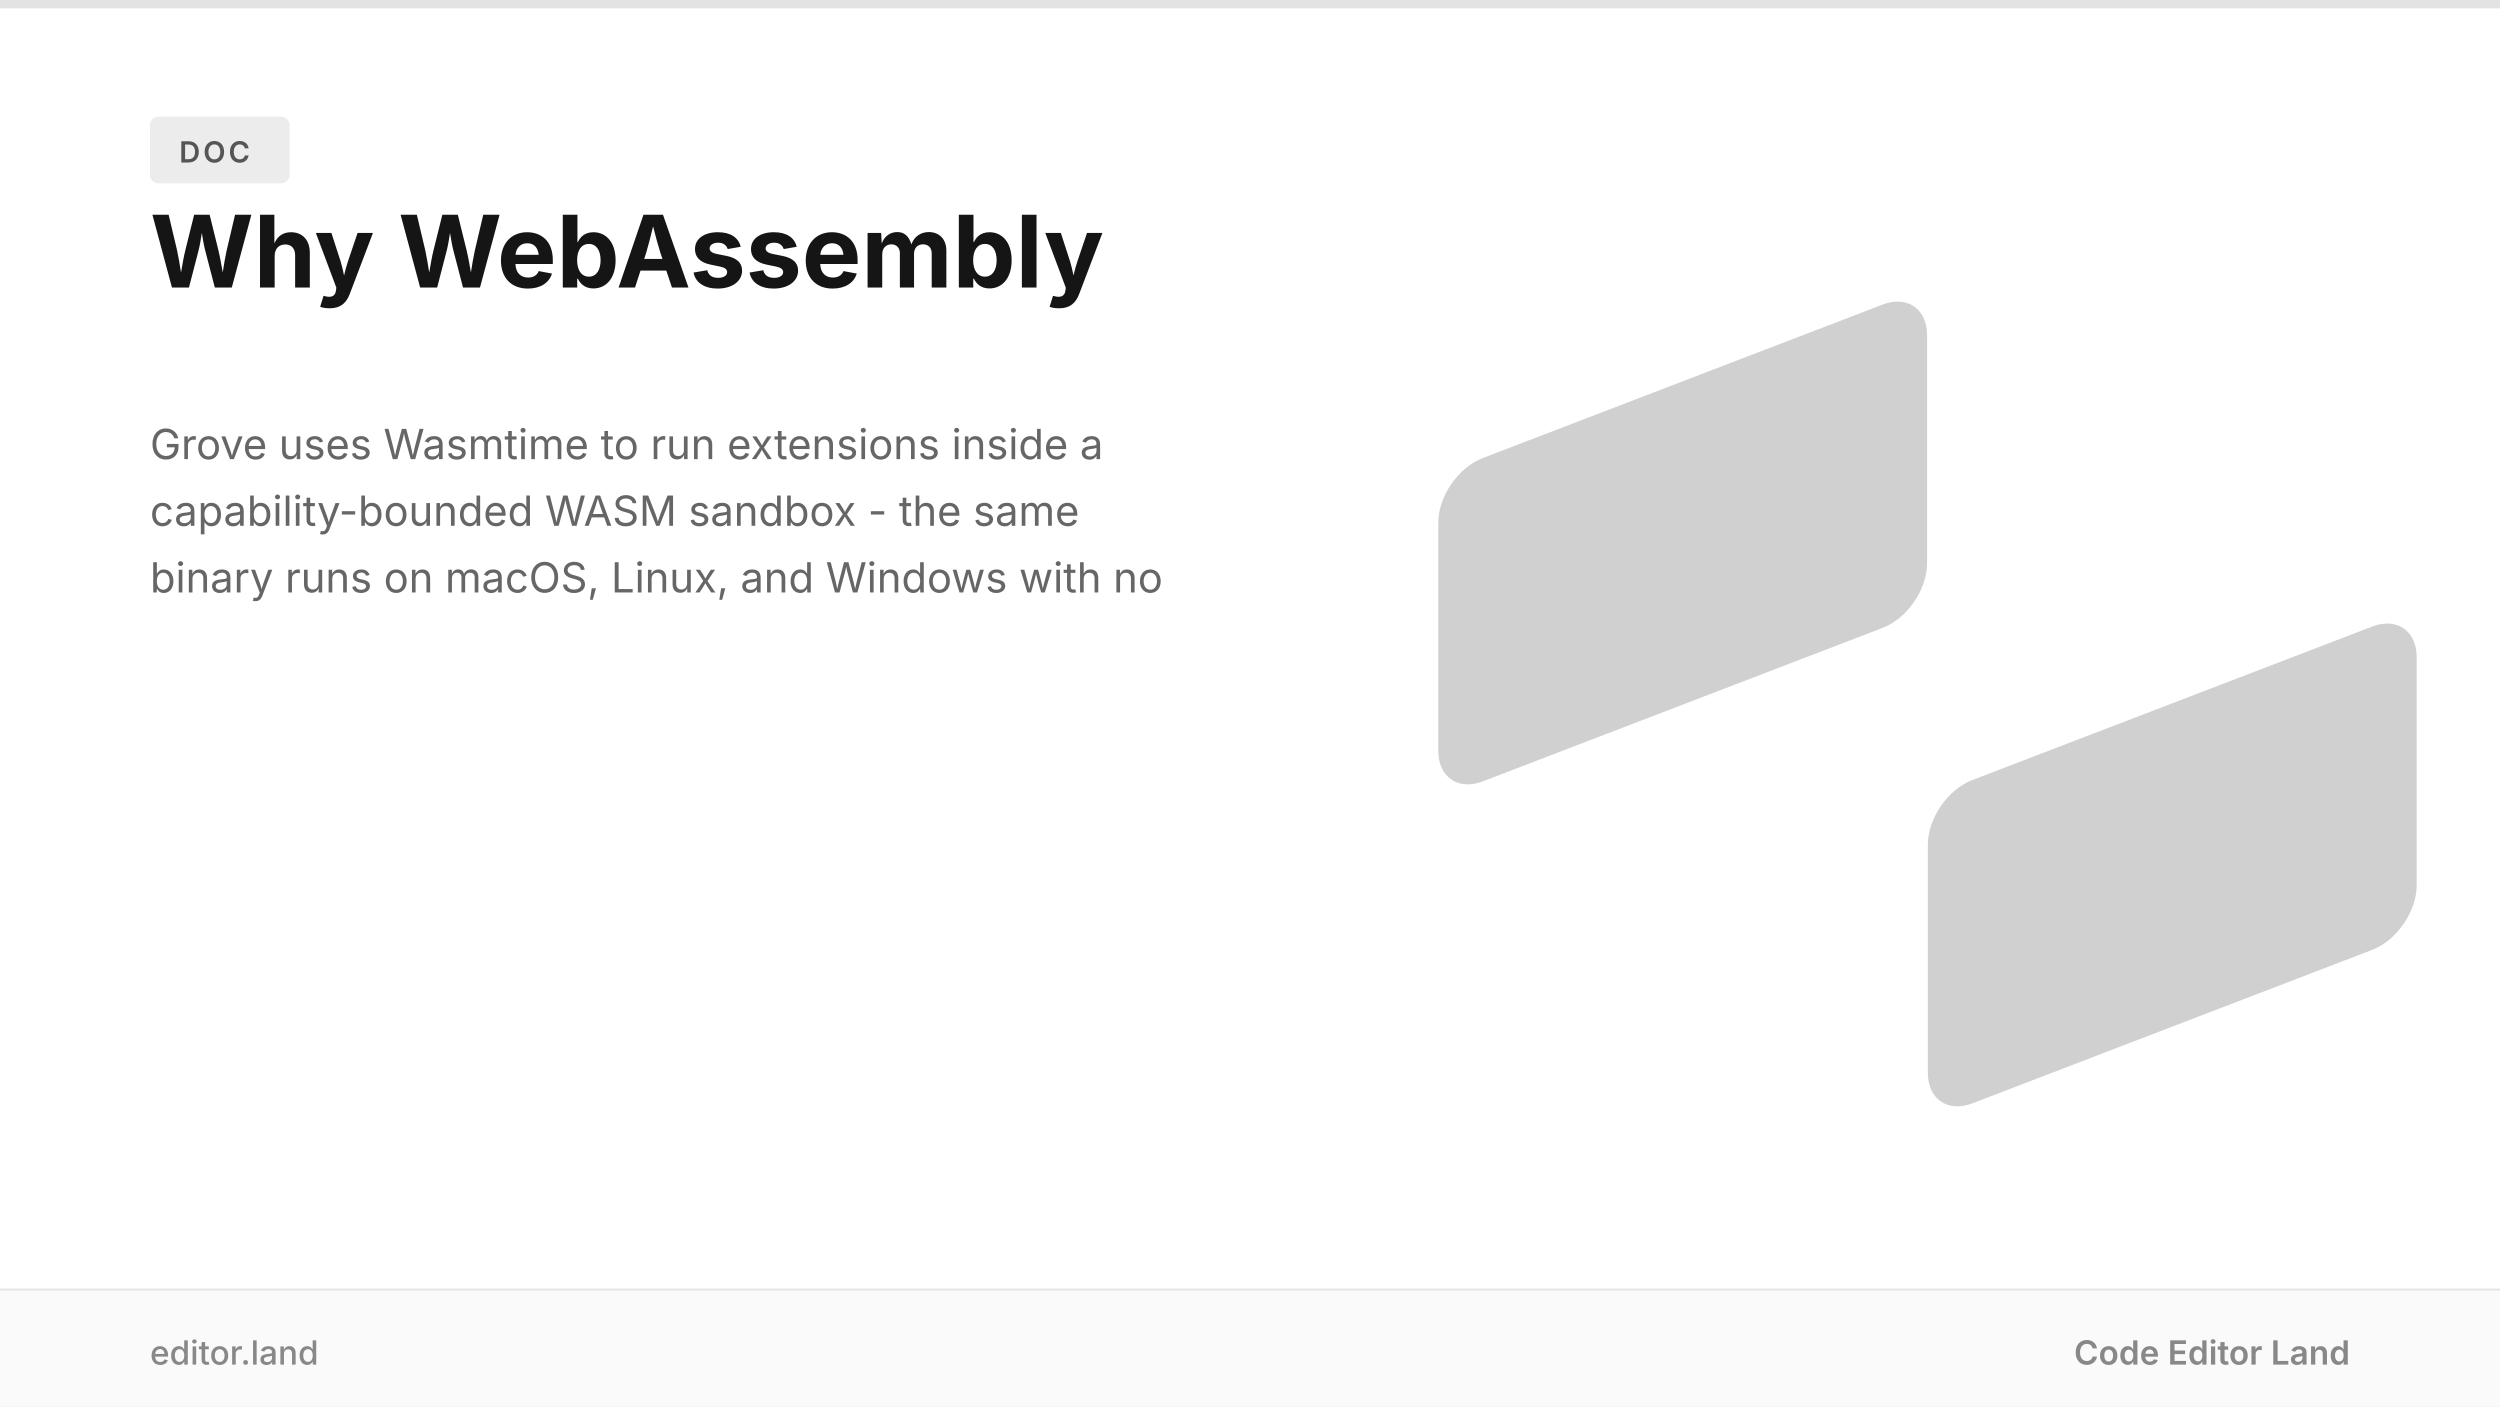
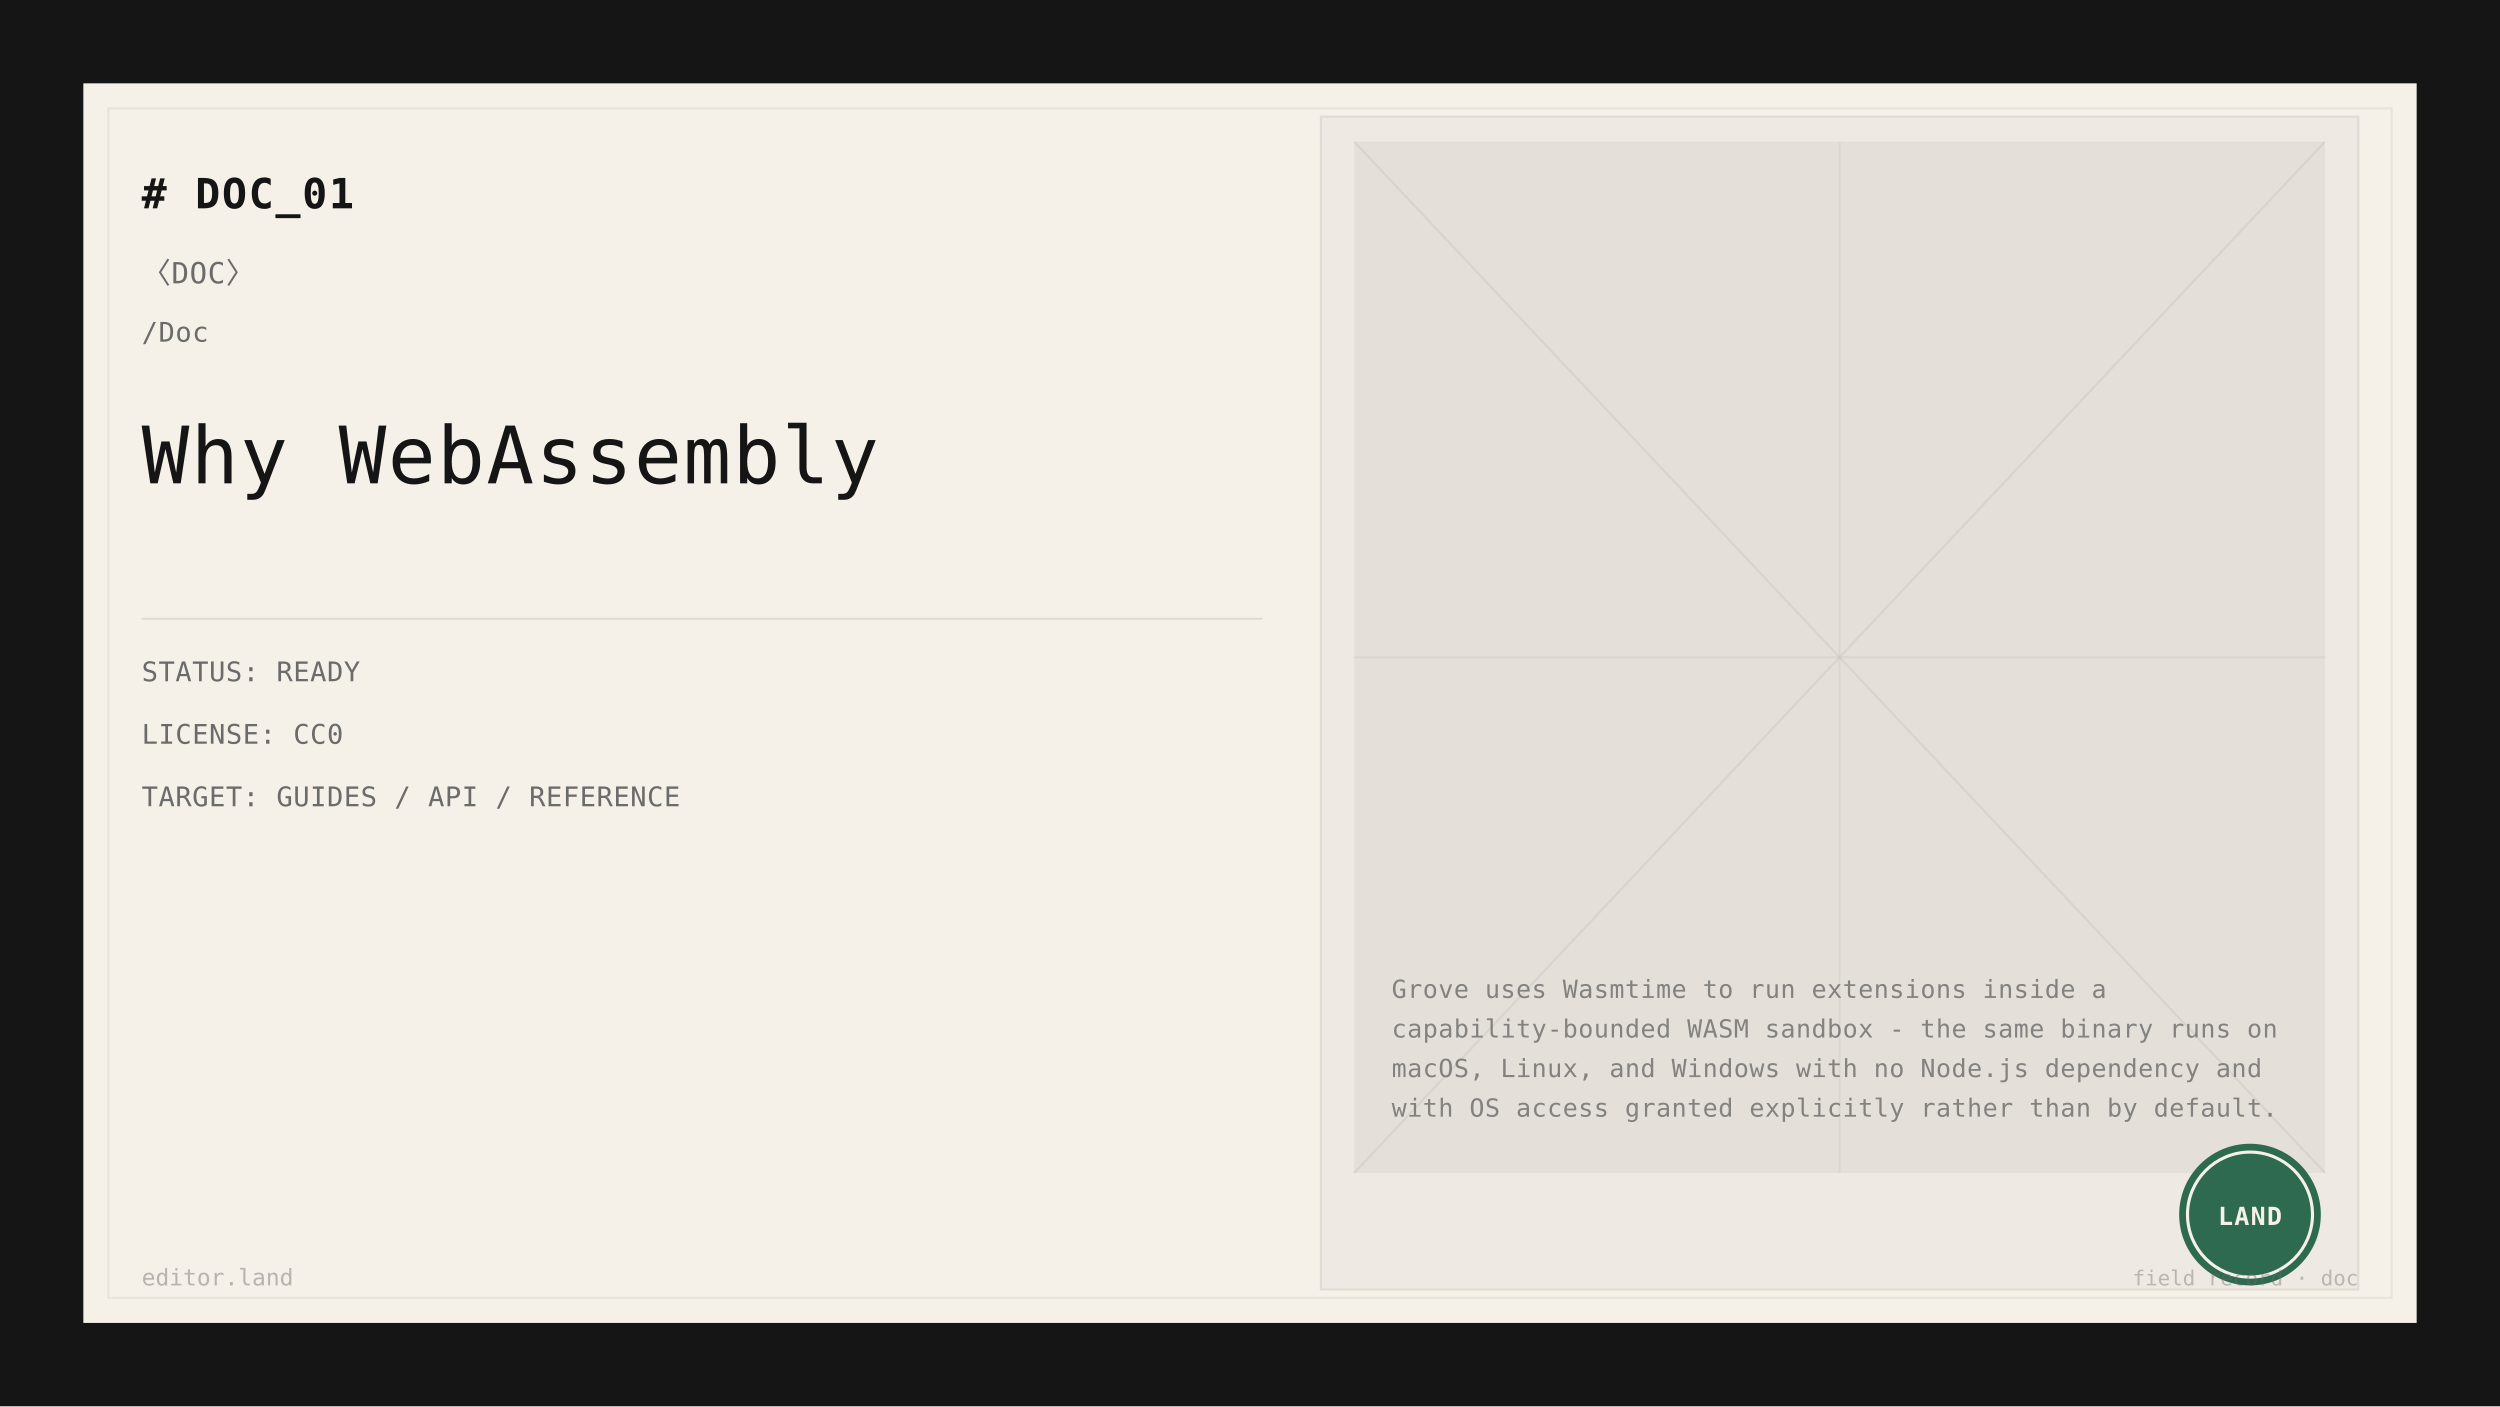
<svg xmlns="http://www.w3.org/2000/svg" width="1200" height="675" viewBox="0 0 1200 675">
-   <rect width="1200" height="675" fill="#ffffff" />
-   <rect width="1200" height="4" fill="#151515" fill-opacity="0.12" />
-   <rect width="1005.28" height="620.771" rx="91.389" transform="matrix(-0.2334 0.08959 0 0.25 925 138)" fill="#151515" fill-opacity="0.20" />
-   <rect width="1005.28" height="620.771" rx="91.389" transform="matrix(-0.2334 0.08959 0 0.25 1160 292.55)" fill="#151515" fill-opacity="0.20" />
-   <rect x="72" y="56" width="67" height="32" rx="4" fill="#151515" fill-opacity="0.08" />
-   <text x="86" y="78" font-family="system-ui, -apple-system, 'Segoe UI', sans-serif" font-size="14" font-weight="600" fill="#555555" letter-spacing="0.1em">DOC</text>
-   <text x="72" y="138" font-family="system-ui, -apple-system, 'Segoe UI', sans-serif" font-size="48" font-weight="700" fill="#151515">Why WebAssembly</text>
-   <text x="72" y="220.4" font-family="system-ui, -apple-system, 'Segoe UI', sans-serif" font-size="20" font-weight="400" fill="#666666">Grove uses Wasmtime to run extensions inside a</text>
-   <text x="72" y="252.4" font-family="system-ui, -apple-system, 'Segoe UI', sans-serif" font-size="20" font-weight="400" fill="#666666">capability-bounded WASM sandbox - the same</text>
-   <text x="72" y="284.4" font-family="system-ui, -apple-system, 'Segoe UI', sans-serif" font-size="20" font-weight="400" fill="#666666">binary runs on macOS, Linux, and Windows with no</text>
-   <rect y="619" width="1200" height="56" fill="#fafafa" />
-   <line x1="0" y1="619" x2="1200" y2="619" stroke="#e5e5e5" stroke-width="1" />
-   <text x="72" y="655" font-family="system-ui, -apple-system, 'Segoe UI', sans-serif" font-size="16" font-weight="500" fill="#888888">editor.land</text>
-   <text x="1128" y="655" font-family="system-ui, -apple-system, 'Segoe UI', sans-serif" font-size="16" font-weight="600" fill="#888888" text-anchor="end">Code Editor Land</text>
+   <path fill="#151515" d="M0 0h1200v675H0z" />
+   <path fill="#f5f0e8" d="M40 40h1120v595H40z" />
+   <path fill="none" stroke="#151515" stroke-opacity=".06" d="M52 52h1096v571H52z" />
+   <text x="68" y="100" fill="#151515" font-family="'JetBrains Mono', 'SF Mono', 'Fira Code', monospace" font-size="20" font-weight="600" letter-spacing=".04em"># DOC_01</text>
+   <text x="68" y="136" fill="#6b6b6b" font-family="'JetBrains Mono', 'SF Mono', 'Fira Code', monospace" font-size="14" font-weight="400" letter-spacing=".02em">〈DOC〉</text>
+   <text x="68" y="164" fill="#6b6b6b" font-family="'JetBrains Mono', 'SF Mono', 'Fira Code', monospace" font-size="13" font-weight="400" letter-spacing=".02em">/Doc</text>
+   <text x="68" y="232" fill="#151515" font-family="'JetBrains Mono', 'SF Mono', 'Fira Code', monospace" font-size="38" font-weight="500" letter-spacing=".02em">Why WebAssembly</text>
+   <path stroke="#151515" stroke-opacity=".1" d="M68 297h538" />
+   <text x="68" y="327" fill="#6b6b6b" font-family="'JetBrains Mono', 'SF Mono', 'Fira Code', monospace" font-size="13" font-weight="400" letter-spacing=".02em">STATUS: READY</text>
+   <text x="68" y="357" fill="#6b6b6b" font-family="'JetBrains Mono', 'SF Mono', 'Fira Code', monospace" font-size="13" font-weight="400" letter-spacing=".02em">LICENSE: CC0</text>
+   <text x="68" y="387" fill="#6b6b6b" font-family="'JetBrains Mono', 'SF Mono', 'Fira Code', monospace" font-size="13" font-weight="400" letter-spacing=".02em">TARGET: GUIDES / API / REFERENCE</text>
+   <path fill="#151515" fill-opacity=".03" d="M634 56h498v563H634z" />
+   <path fill="none" stroke="#151515" stroke-opacity=".08" d="M634 56h498v563H634z" />
+   <path fill="#151515" fill-opacity=".05" d="M650 68h466v495H650z" />
+   <path stroke="#151515" stroke-opacity=".06" d="m650 68 466 495m0-495L650 563" />
+   <path stroke="#151515" stroke-opacity=".04" d="M883 68v495M650 315.5h466" />
+   <text x="668" y="479" fill="#6b6b6b" fill-opacity=".8" font-family="'JetBrains Mono', 'SF Mono', 'Fira Code', monospace" font-size="12" font-weight="400" letter-spacing=".02em">Grove uses Wasmtime to run extensions inside a</text>
+   <text x="668" y="498" fill="#6b6b6b" fill-opacity=".8" font-family="'JetBrains Mono', 'SF Mono', 'Fira Code', monospace" font-size="12" font-weight="400" letter-spacing=".02em">capability-bounded WASM sandbox - the same binary runs on</text>
+   <text x="668" y="517" fill="#6b6b6b" fill-opacity=".8" font-family="'JetBrains Mono', 'SF Mono', 'Fira Code', monospace" font-size="12" font-weight="400" letter-spacing=".02em">macOS, Linux, and Windows with no Node.js dependency and</text>
+   <text x="668" y="536" fill="#6b6b6b" fill-opacity=".8" font-family="'JetBrains Mono', 'SF Mono', 'Fira Code', monospace" font-size="12" font-weight="400" letter-spacing=".02em">with OS access granted explicitly rather than by default.</text>
+   <circle cx="1080" cy="583" r="34" fill="#2d6a4f" />
+   <circle cx="1080" cy="583" r="30" fill="none" stroke="#f5f0e8" stroke-width="1.5" />
+   <text x="1080" y="588" fill="#f5f0e8" font-family="'JetBrains Mono', 'SF Mono', 'Fira Code', monospace" font-size="12" font-weight="600" letter-spacing=".05em" text-anchor="middle">LAND</text>
+   <text x="68" y="617" fill="#6b6b6b" fill-opacity=".45" font-family="'JetBrains Mono', 'SF Mono', 'Fira Code', monospace" font-size="11" font-weight="400">editor.land</text>
+   <text x="1132" y="617" fill="#6b6b6b" fill-opacity=".4" font-family="'JetBrains Mono', 'SF Mono', 'Fira Code', monospace" font-size="10" font-weight="400" text-anchor="end">field record · doc</text>
</svg>
